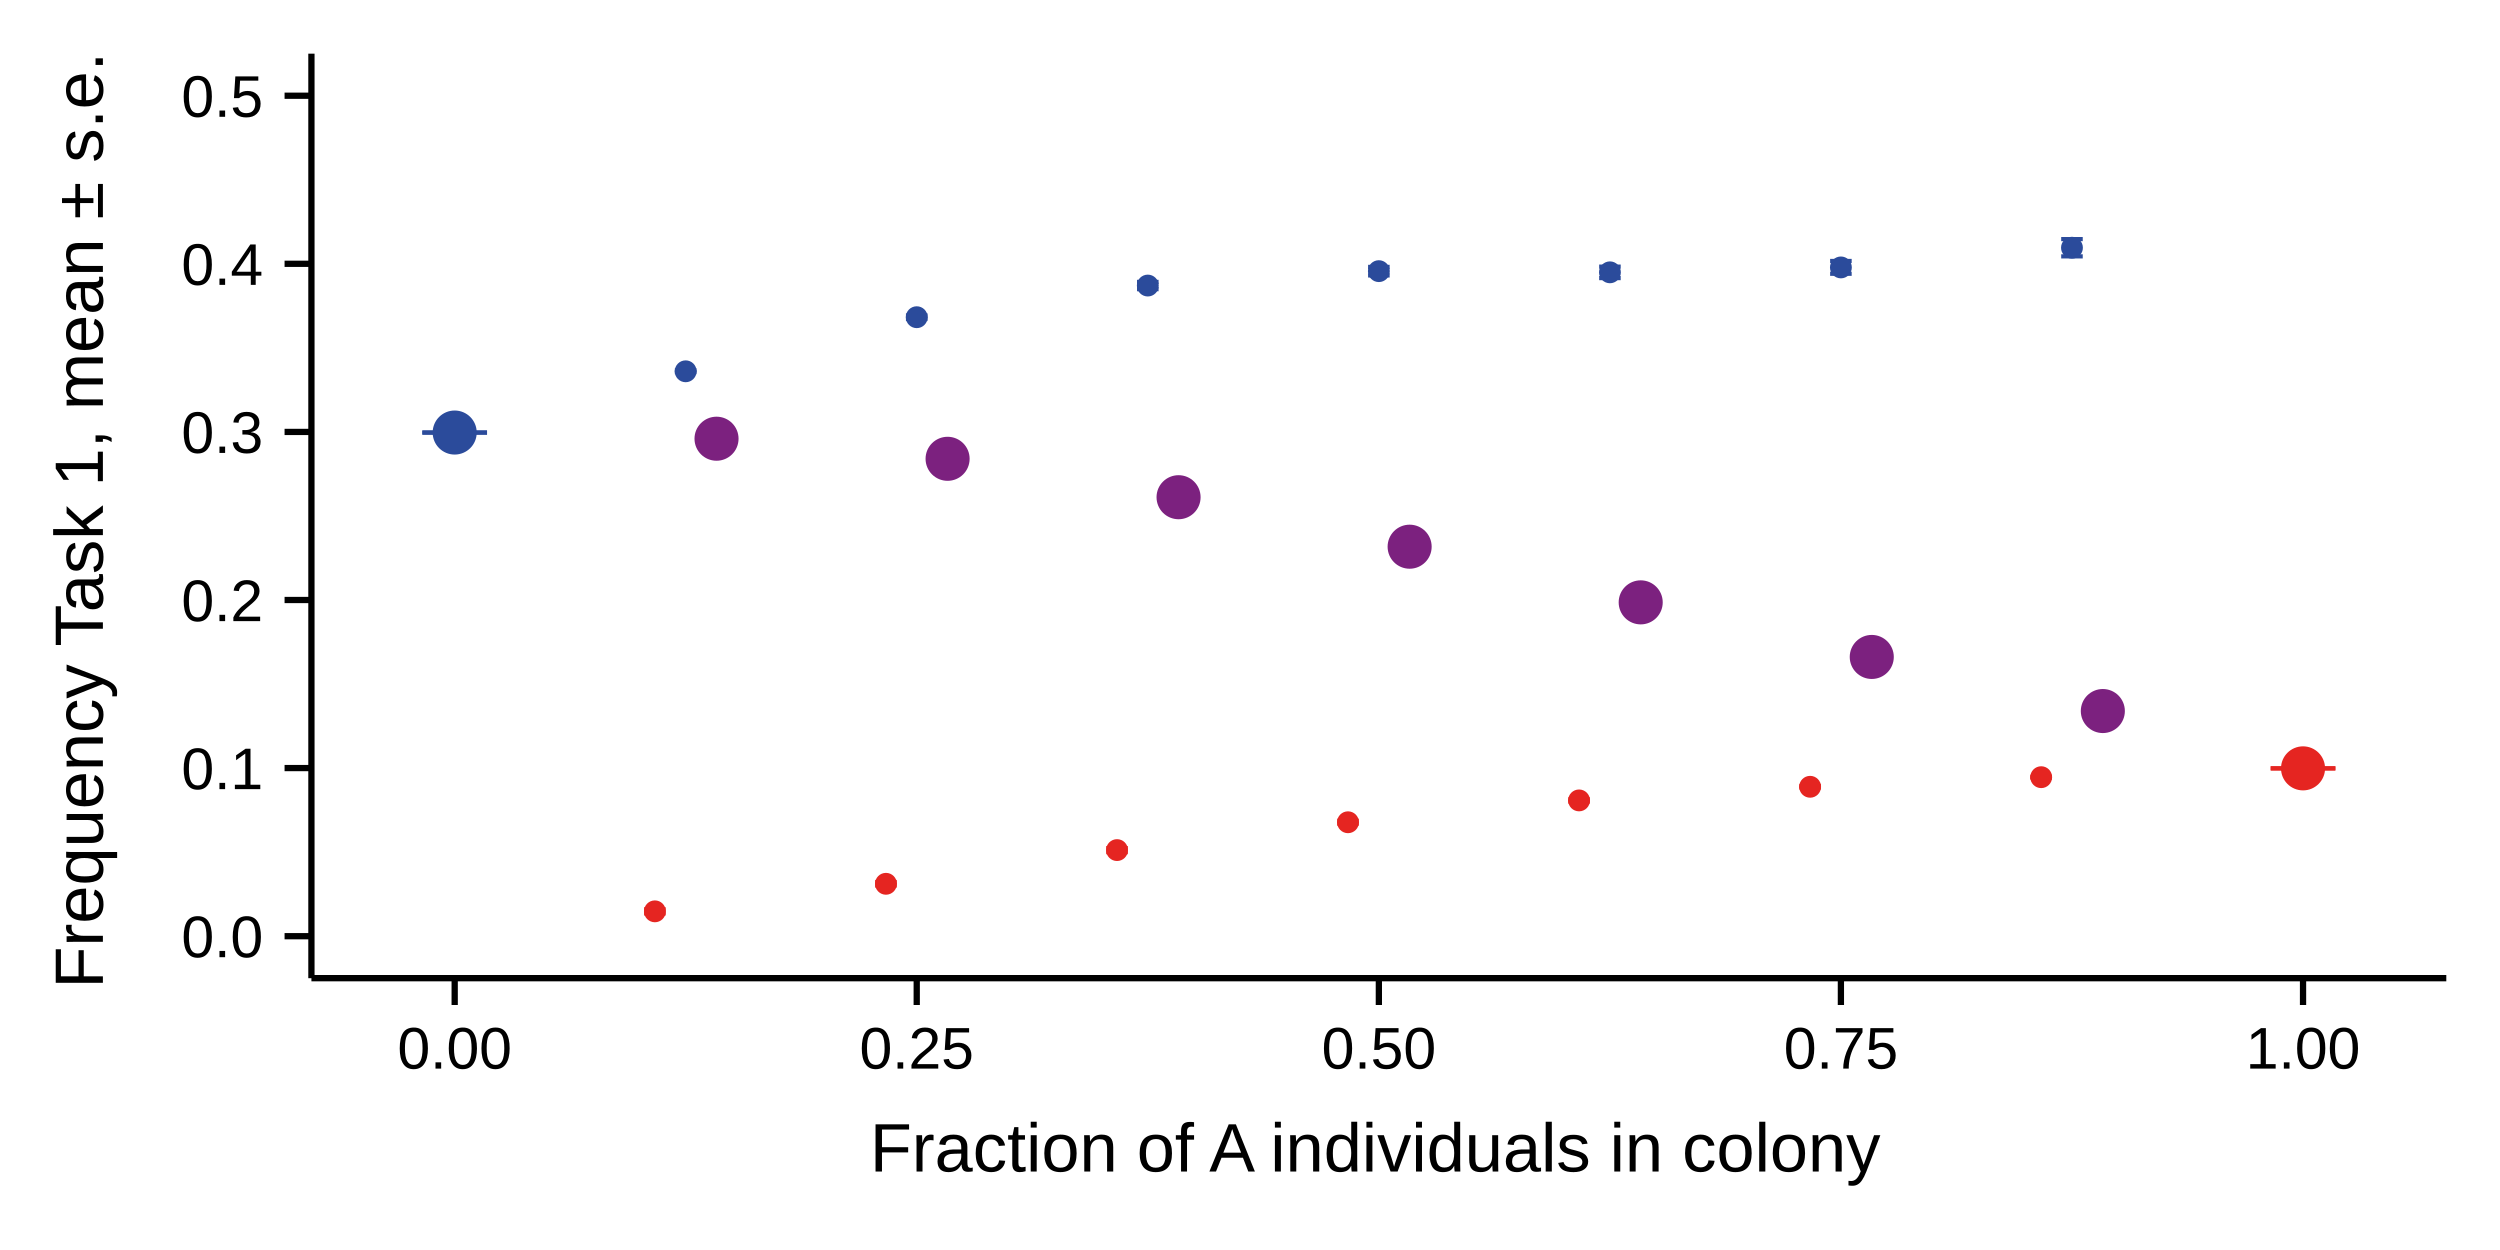
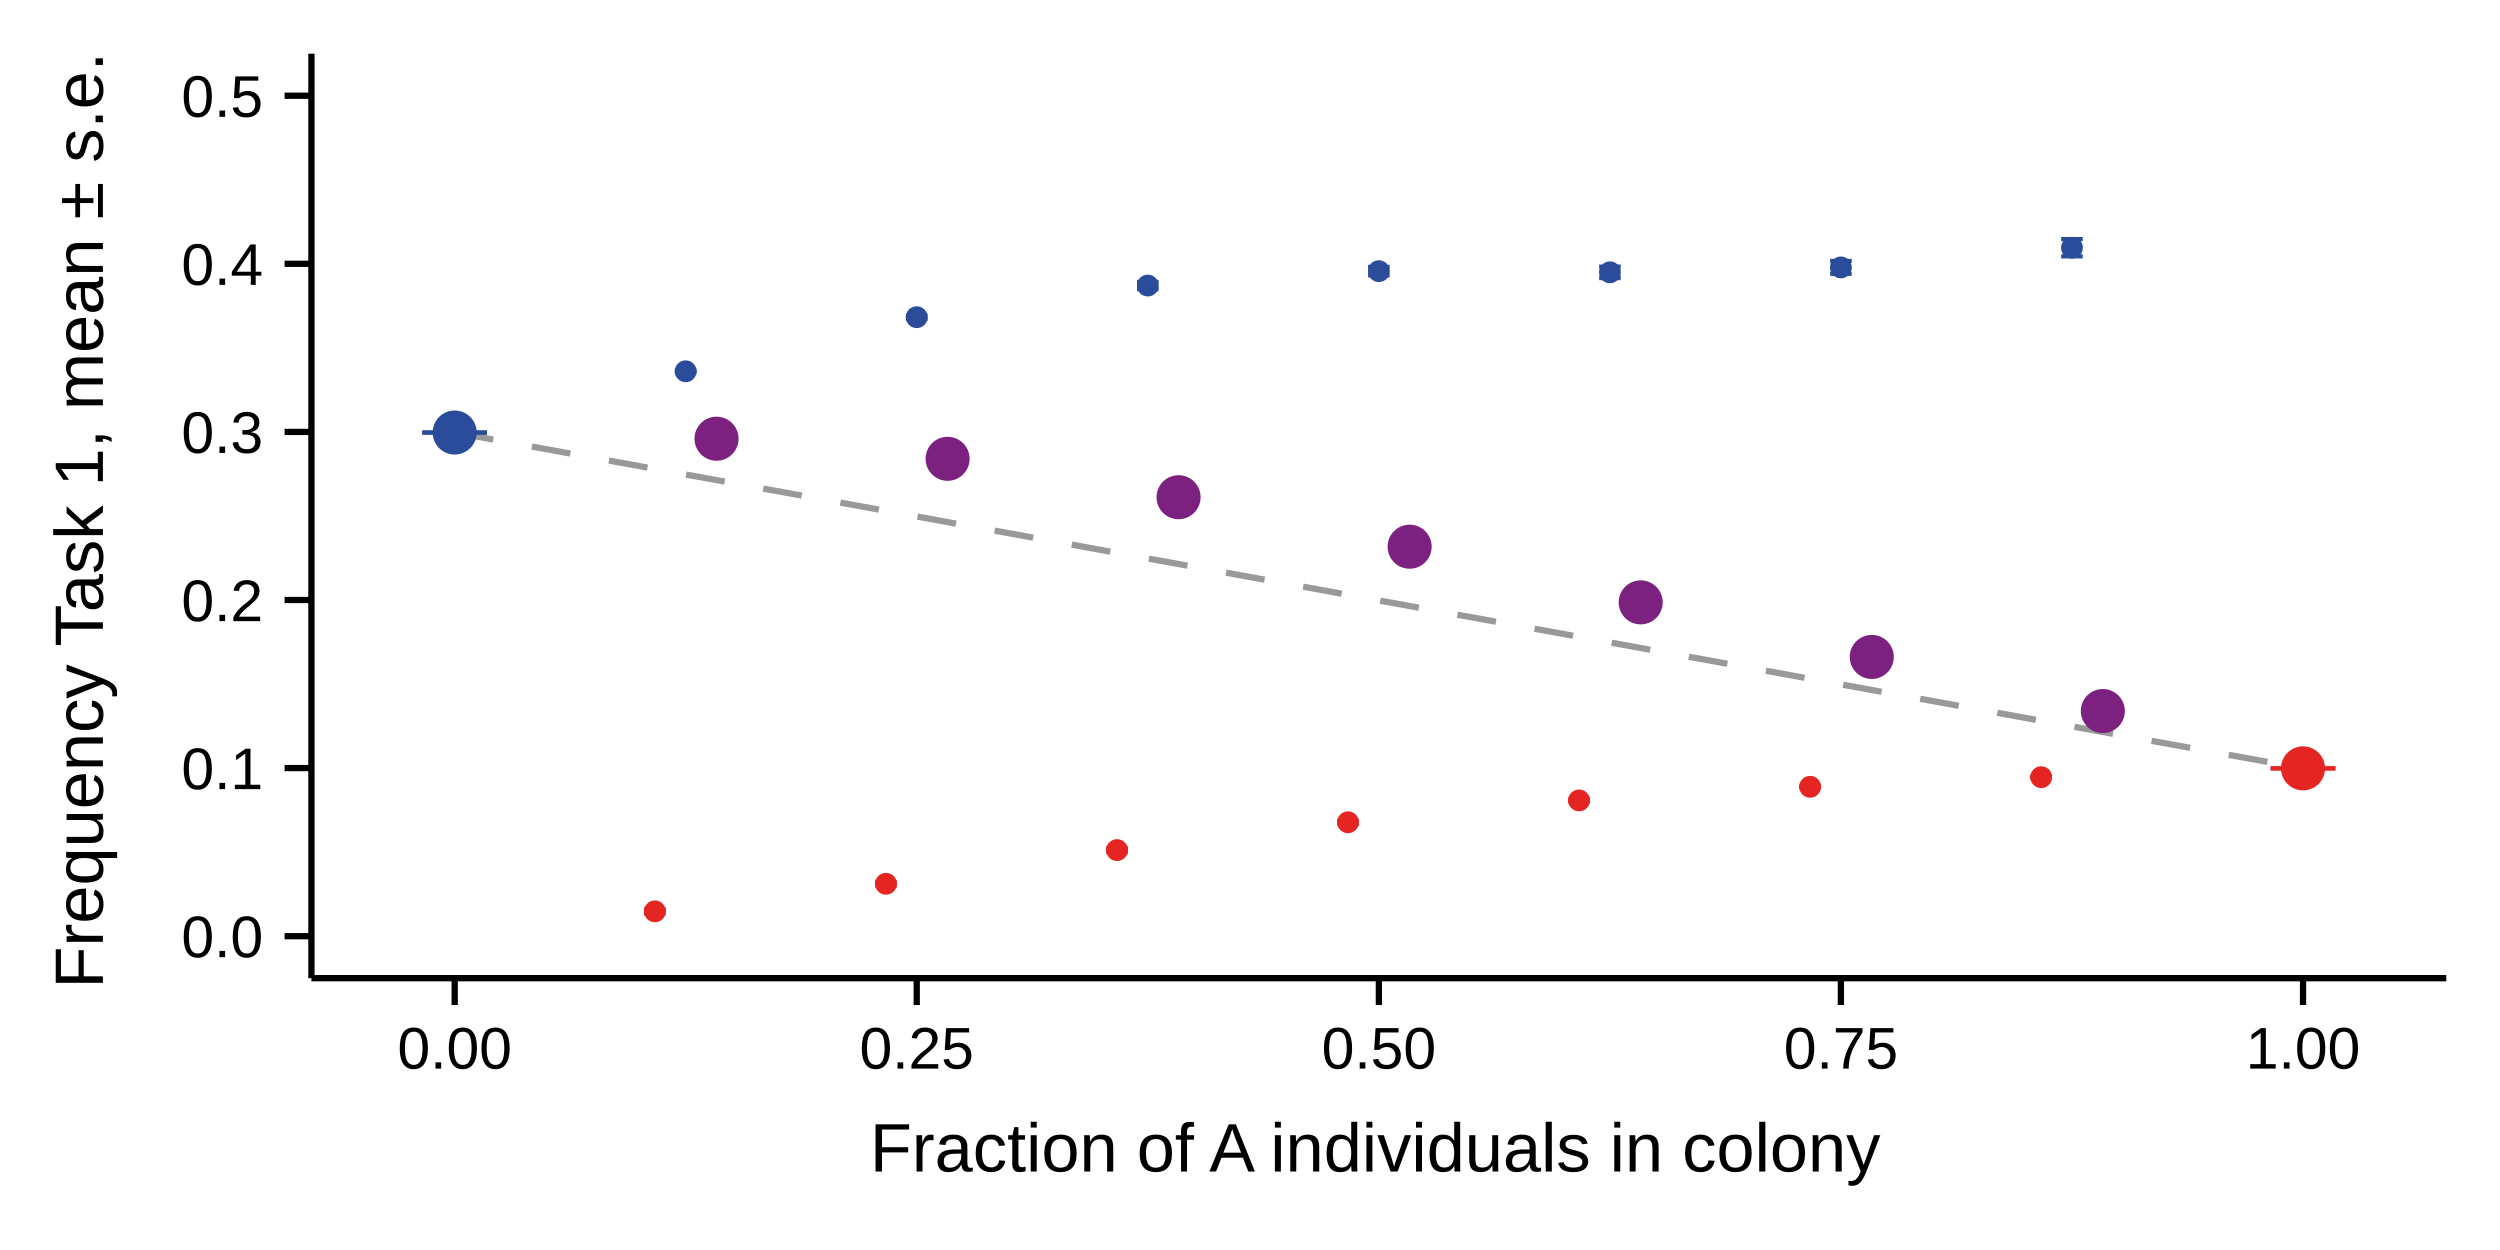
<svg xmlns="http://www.w3.org/2000/svg" viewBox="0 0 255.12 127.56">
  <defs>
    <style type="text/css">
    line, polyline, path, rect, circle {
      fill: none;
      stroke: #000000;
      stroke-linecap: round;
      stroke-linejoin: round;
      stroke-miterlimit: 10.00;
    }
  </style>
  </defs>
  <rect width="100%" height="100%" style="stroke: none; fill: #FFFFFF;" />
  <rect x="0.00" y="-0.00" width="255.12" height="127.56" style="stroke-width: 1.07; stroke: #FFFFFF; fill: #FFFFFF;" />
  <defs>
    <clipPath id="cpMzEuNzc4MXwyNDkuNjM5fDk5LjgyNDl8NS40Nzk0NQ==">
      <rect x="31.78" y="5.48" width="217.86" height="94.35" />
    </clipPath>
  </defs>
  <rect x="31.78" y="5.48" width="217.86" height="94.35" style="stroke-width: 1.07; stroke: none; fill: #FFFFFF;" clip-path="url(#cpMzEuNzc4MXwyNDkuNjM5fDk5LjgyNDl8NS40Nzk0NQ==)" />
+   <polyline points="46.40,44.14 235.02,78.41 " style="stroke-width: 0.64; stroke: #999999; stroke-dasharray: 4.00,4.00; stroke-linecap: butt;" clip-path="url(#cpMzEuNzc4MXwyNDkuNjM5fDk5LjgyNDl8NS40Nzk0NQ==)" />
  <polyline points="43.10,44.14 49.70,44.14 " style="stroke-width: 0.43; stroke: #2B4B9B; stroke-linecap: butt;" clip-path="url(#cpMzEuNzc4MXwyNDkuNjM5fDk5LjgyNDl8NS40Nzk0NQ==)" />
  <polyline points="46.40,44.14 46.40,44.14 " style="stroke-width: 0.43; stroke: #2B4B9B; stroke-linecap: butt;" clip-path="url(#cpMzEuNzc4MXwyNDkuNjM5fDk5LjgyNDl8NS40Nzk0NQ==)" />
  <polyline points="43.10,44.14 49.70,44.14 " style="stroke-width: 0.43; stroke: #2B4B9B; stroke-linecap: butt;" clip-path="url(#cpMzEuNzc4MXwyNDkuNjM5fDk5LjgyNDl8NS40Nzk0NQ==)" />
  <polyline points="72.02,44.72 74.22,44.72 " style="stroke-width: 0.43; stroke: #7C217F; stroke-linecap: butt;" clip-path="url(#cpMzEuNzc4MXwyNDkuNjM5fDk5LjgyNDl8NS40Nzk0NQ==)" />
  <polyline points="73.12,44.72 73.12,44.83 " style="stroke-width: 0.43; stroke: #7C217F; stroke-linecap: butt;" clip-path="url(#cpMzEuNzc4MXwyNDkuNjM5fDk5LjgyNDl8NS40Nzk0NQ==)" />
  <polyline points="72.02,44.83 74.22,44.83 " style="stroke-width: 0.43; stroke: #7C217F; stroke-linecap: butt;" clip-path="url(#cpMzEuNzc4MXwyNDkuNjM5fDk5LjgyNDl8NS40Nzk0NQ==)" />
  <polyline points="68.87,37.79 71.07,37.79 " style="stroke-width: 0.43; stroke: #2B4B9B; stroke-linecap: butt;" clip-path="url(#cpMzEuNzc4MXwyNDkuNjM5fDk5LjgyNDl8NS40Nzk0NQ==)" />
  <polyline points="69.97,37.79 69.97,37.98 " style="stroke-width: 0.43; stroke: #2B4B9B; stroke-linecap: butt;" clip-path="url(#cpMzEuNzc4MXwyNDkuNjM5fDk5LjgyNDl8NS40Nzk0NQ==)" />
  <polyline points="68.87,37.98 71.07,37.98 " style="stroke-width: 0.43; stroke: #2B4B9B; stroke-linecap: butt;" clip-path="url(#cpMzEuNzc4MXwyNDkuNjM5fDk5LjgyNDl8NS40Nzk0NQ==)" />
  <polyline points="65.73,92.79 67.93,92.79 " style="stroke-width: 0.43; stroke: #E52521; stroke-linecap: butt;" clip-path="url(#cpMzEuNzc4MXwyNDkuNjM5fDk5LjgyNDl8NS40Nzk0NQ==)" />
  <polyline points="66.83,92.79 66.83,93.21 " style="stroke-width: 0.43; stroke: #E52521; stroke-linecap: butt;" clip-path="url(#cpMzEuNzc4MXwyNDkuNjM5fDk5LjgyNDl8NS40Nzk0NQ==)" />
  <polyline points="65.73,93.21 67.93,93.21 " style="stroke-width: 0.43; stroke: #E52521; stroke-linecap: butt;" clip-path="url(#cpMzEuNzc4MXwyNDkuNjM5fDk5LjgyNDl8NS40Nzk0NQ==)" />
  <polyline points="95.60,46.73 97.80,46.73 " style="stroke-width: 0.43; stroke: #7C217F; stroke-linecap: butt;" clip-path="url(#cpMzEuNzc4MXwyNDkuNjM5fDk5LjgyNDl8NS40Nzk0NQ==)" />
  <polyline points="96.70,46.73 96.70,46.91 " style="stroke-width: 0.43; stroke: #7C217F; stroke-linecap: butt;" clip-path="url(#cpMzEuNzc4MXwyNDkuNjM5fDk5LjgyNDl8NS40Nzk0NQ==)" />
  <polyline points="95.60,46.91 97.80,46.91 " style="stroke-width: 0.43; stroke: #7C217F; stroke-linecap: butt;" clip-path="url(#cpMzEuNzc4MXwyNDkuNjM5fDk5LjgyNDl8NS40Nzk0NQ==)" />
  <polyline points="92.45,32.19 94.65,32.19 " style="stroke-width: 0.43; stroke: #2B4B9B; stroke-linecap: butt;" clip-path="url(#cpMzEuNzc4MXwyNDkuNjM5fDk5LjgyNDl8NS40Nzk0NQ==)" />
  <polyline points="93.55,32.19 93.55,32.55 " style="stroke-width: 0.43; stroke: #2B4B9B; stroke-linecap: butt;" clip-path="url(#cpMzEuNzc4MXwyNDkuNjM5fDk5LjgyNDl8NS40Nzk0NQ==)" />
  <polyline points="92.45,32.55 94.65,32.55 " style="stroke-width: 0.43; stroke: #2B4B9B; stroke-linecap: butt;" clip-path="url(#cpMzEuNzc4MXwyNDkuNjM5fDk5LjgyNDl8NS40Nzk0NQ==)" />
  <polyline points="89.31,90.01 91.51,90.01 " style="stroke-width: 0.43; stroke: #E52521; stroke-linecap: butt;" clip-path="url(#cpMzEuNzc4MXwyNDkuNjM5fDk5LjgyNDl8NS40Nzk0NQ==)" />
  <polyline points="90.41,90.01 90.41,90.36 " style="stroke-width: 0.43; stroke: #E52521; stroke-linecap: butt;" clip-path="url(#cpMzEuNzc4MXwyNDkuNjM5fDk5LjgyNDl8NS40Nzk0NQ==)" />
  <polyline points="89.31,90.36 91.51,90.36 " style="stroke-width: 0.43; stroke: #E52521; stroke-linecap: butt;" clip-path="url(#cpMzEuNzc4MXwyNDkuNjM5fDk5LjgyNDl8NS40Nzk0NQ==)" />
  <polyline points="119.17,50.59 121.37,50.59 " style="stroke-width: 0.43; stroke: #7C217F; stroke-linecap: butt;" clip-path="url(#cpMzEuNzc4MXwyNDkuNjM5fDk5LjgyNDl8NS40Nzk0NQ==)" />
  <polyline points="120.27,50.59 120.27,50.90 " style="stroke-width: 0.43; stroke: #7C217F; stroke-linecap: butt;" clip-path="url(#cpMzEuNzc4MXwyNDkuNjM5fDk5LjgyNDl8NS40Nzk0NQ==)" />
  <polyline points="119.17,50.90 121.37,50.90 " style="stroke-width: 0.43; stroke: #7C217F; stroke-linecap: butt;" clip-path="url(#cpMzEuNzc4MXwyNDkuNjM5fDk5LjgyNDl8NS40Nzk0NQ==)" />
  <polyline points="116.03,28.77 118.23,28.77 " style="stroke-width: 0.43; stroke: #2B4B9B; stroke-linecap: butt;" clip-path="url(#cpMzEuNzc4MXwyNDkuNjM5fDk5LjgyNDl8NS40Nzk0NQ==)" />
  <polyline points="117.13,28.77 117.13,29.51 " style="stroke-width: 0.43; stroke: #2B4B9B; stroke-linecap: butt;" clip-path="url(#cpMzEuNzc4MXwyNDkuNjM5fDk5LjgyNDl8NS40Nzk0NQ==)" />
  <polyline points="116.03,29.51 118.23,29.51 " style="stroke-width: 0.43; stroke: #2B4B9B; stroke-linecap: butt;" clip-path="url(#cpMzEuNzc4MXwyNDkuNjM5fDk5LjgyNDl8NS40Nzk0NQ==)" />
  <polyline points="112.89,86.55 115.09,86.55 " style="stroke-width: 0.43; stroke: #E52521; stroke-linecap: butt;" clip-path="url(#cpMzEuNzc4MXwyNDkuNjM5fDk5LjgyNDl8NS40Nzk0NQ==)" />
  <polyline points="113.99,86.55 113.99,86.96 " style="stroke-width: 0.43; stroke: #E52521; stroke-linecap: butt;" clip-path="url(#cpMzEuNzc4MXwyNDkuNjM5fDk5LjgyNDl8NS40Nzk0NQ==)" />
  <polyline points="112.89,86.96 115.09,86.96 " style="stroke-width: 0.43; stroke: #E52521; stroke-linecap: butt;" clip-path="url(#cpMzEuNzc4MXwyNDkuNjM5fDk5LjgyNDl8NS40Nzk0NQ==)" />
  <polyline points="142.75,55.64 144.95,55.64 " style="stroke-width: 0.43; stroke: #7C217F; stroke-linecap: butt;" clip-path="url(#cpMzEuNzc4MXwyNDkuNjM5fDk5LjgyNDl8NS40Nzk0NQ==)" />
  <polyline points="143.85,55.64 143.85,55.93 " style="stroke-width: 0.43; stroke: #7C217F; stroke-linecap: butt;" clip-path="url(#cpMzEuNzc4MXwyNDkuNjM5fDk5LjgyNDl8NS40Nzk0NQ==)" />
  <polyline points="142.75,55.93 144.95,55.93 " style="stroke-width: 0.43; stroke: #7C217F; stroke-linecap: butt;" clip-path="url(#cpMzEuNzc4MXwyNDkuNjM5fDk5LjgyNDl8NS40Nzk0NQ==)" />
  <polyline points="139.61,27.24 141.81,27.24 " style="stroke-width: 0.43; stroke: #2B4B9B; stroke-linecap: butt;" clip-path="url(#cpMzEuNzc4MXwyNDkuNjM5fDk5LjgyNDl8NS40Nzk0NQ==)" />
  <polyline points="140.71,27.24 140.71,28.11 " style="stroke-width: 0.43; stroke: #2B4B9B; stroke-linecap: butt;" clip-path="url(#cpMzEuNzc4MXwyNDkuNjM5fDk5LjgyNDl8NS40Nzk0NQ==)" />
  <polyline points="139.61,28.11 141.81,28.11 " style="stroke-width: 0.43; stroke: #2B4B9B; stroke-linecap: butt;" clip-path="url(#cpMzEuNzc4MXwyNDkuNjM5fDk5LjgyNDl8NS40Nzk0NQ==)" />
  <polyline points="136.46,83.76 138.66,83.76 " style="stroke-width: 0.43; stroke: #E52521; stroke-linecap: butt;" clip-path="url(#cpMzEuNzc4MXwyNDkuNjM5fDk5LjgyNDl8NS40Nzk0NQ==)" />
  <polyline points="137.56,83.76 137.56,84.05 " style="stroke-width: 0.43; stroke: #E52521; stroke-linecap: butt;" clip-path="url(#cpMzEuNzc4MXwyNDkuNjM5fDk5LjgyNDl8NS40Nzk0NQ==)" />
  <polyline points="136.46,84.05 138.66,84.05 " style="stroke-width: 0.43; stroke: #E52521; stroke-linecap: butt;" clip-path="url(#cpMzEuNzc4MXwyNDkuNjM5fDk5LjgyNDl8NS40Nzk0NQ==)" />
  <polyline points="166.33,61.33 168.53,61.33 " style="stroke-width: 0.43; stroke: #7C217F; stroke-linecap: butt;" clip-path="url(#cpMzEuNzc4MXwyNDkuNjM5fDk5LjgyNDl8NS40Nzk0NQ==)" />
  <polyline points="167.43,61.33 167.43,61.62 " style="stroke-width: 0.43; stroke: #7C217F; stroke-linecap: butt;" clip-path="url(#cpMzEuNzc4MXwyNDkuNjM5fDk5LjgyNDl8NS40Nzk0NQ==)" />
  <polyline points="166.33,61.62 168.53,61.62 " style="stroke-width: 0.43; stroke: #7C217F; stroke-linecap: butt;" clip-path="url(#cpMzEuNzc4MXwyNDkuNjM5fDk5LjgyNDl8NS40Nzk0NQ==)" />
  <polyline points="163.19,27.21 165.39,27.21 " style="stroke-width: 0.43; stroke: #2B4B9B; stroke-linecap: butt;" clip-path="url(#cpMzEuNzc4MXwyNDkuNjM5fDk5LjgyNDl8NS40Nzk0NQ==)" />
  <polyline points="164.29,27.21 164.29,28.38 " style="stroke-width: 0.43; stroke: #2B4B9B; stroke-linecap: butt;" clip-path="url(#cpMzEuNzc4MXwyNDkuNjM5fDk5LjgyNDl8NS40Nzk0NQ==)" />
  <polyline points="163.19,28.38 165.39,28.38 " style="stroke-width: 0.43; stroke: #2B4B9B; stroke-linecap: butt;" clip-path="url(#cpMzEuNzc4MXwyNDkuNjM5fDk5LjgyNDl8NS40Nzk0NQ==)" />
  <polyline points="160.04,81.57 162.24,81.57 " style="stroke-width: 0.43; stroke: #E52521; stroke-linecap: butt;" clip-path="url(#cpMzEuNzc4MXwyNDkuNjM5fDk5LjgyNDl8NS40Nzk0NQ==)" />
  <polyline points="161.14,81.57 161.14,81.80 " style="stroke-width: 0.43; stroke: #E52521; stroke-linecap: butt;" clip-path="url(#cpMzEuNzc4MXwyNDkuNjM5fDk5LjgyNDl8NS40Nzk0NQ==)" />
  <polyline points="160.04,81.80 162.24,81.80 " style="stroke-width: 0.43; stroke: #E52521; stroke-linecap: butt;" clip-path="url(#cpMzEuNzc4MXwyNDkuNjM5fDk5LjgyNDl8NS40Nzk0NQ==)" />
  <polyline points="189.91,66.93 192.11,66.93 " style="stroke-width: 0.43; stroke: #7C217F; stroke-linecap: butt;" clip-path="url(#cpMzEuNzc4MXwyNDkuNjM5fDk5LjgyNDl8NS40Nzk0NQ==)" />
  <polyline points="191.01,66.93 191.01,67.15 " style="stroke-width: 0.43; stroke: #7C217F; stroke-linecap: butt;" clip-path="url(#cpMzEuNzc4MXwyNDkuNjM5fDk5LjgyNDl8NS40Nzk0NQ==)" />
  <polyline points="189.91,67.15 192.11,67.15 " style="stroke-width: 0.43; stroke: #7C217F; stroke-linecap: butt;" clip-path="url(#cpMzEuNzc4MXwyNDkuNjM5fDk5LjgyNDl8NS40Nzk0NQ==)" />
  <polyline points="186.76,26.63 188.96,26.63 " style="stroke-width: 0.43; stroke: #2B4B9B; stroke-linecap: butt;" clip-path="url(#cpMzEuNzc4MXwyNDkuNjM5fDk5LjgyNDl8NS40Nzk0NQ==)" />
  <polyline points="187.86,26.63 187.86,27.94 " style="stroke-width: 0.43; stroke: #2B4B9B; stroke-linecap: butt;" clip-path="url(#cpMzEuNzc4MXwyNDkuNjM5fDk5LjgyNDl8NS40Nzk0NQ==)" />
  <polyline points="186.76,27.94 188.96,27.94 " style="stroke-width: 0.43; stroke: #2B4B9B; stroke-linecap: butt;" clip-path="url(#cpMzEuNzc4MXwyNDkuNjM5fDk5LjgyNDl8NS40Nzk0NQ==)" />
  <polyline points="183.62,80.21 185.82,80.21 " style="stroke-width: 0.43; stroke: #E52521; stroke-linecap: butt;" clip-path="url(#cpMzEuNzc4MXwyNDkuNjM5fDk5LjgyNDl8NS40Nzk0NQ==)" />
  <polyline points="184.72,80.21 184.72,80.36 " style="stroke-width: 0.43; stroke: #E52521; stroke-linecap: butt;" clip-path="url(#cpMzEuNzc4MXwyNDkuNjM5fDk5LjgyNDl8NS40Nzk0NQ==)" />
  <polyline points="183.62,80.36 185.82,80.36 " style="stroke-width: 0.43; stroke: #E52521; stroke-linecap: butt;" clip-path="url(#cpMzEuNzc4MXwyNDkuNjM5fDk5LjgyNDl8NS40Nzk0NQ==)" />
  <polyline points="213.49,72.48 215.69,72.48 " style="stroke-width: 0.43; stroke: #7C217F; stroke-linecap: butt;" clip-path="url(#cpMzEuNzc4MXwyNDkuNjM5fDk5LjgyNDl8NS40Nzk0NQ==)" />
  <polyline points="214.59,72.48 214.59,72.63 " style="stroke-width: 0.43; stroke: #7C217F; stroke-linecap: butt;" clip-path="url(#cpMzEuNzc4MXwyNDkuNjM5fDk5LjgyNDl8NS40Nzk0NQ==)" />
  <polyline points="213.49,72.63 215.69,72.63 " style="stroke-width: 0.43; stroke: #7C217F; stroke-linecap: butt;" clip-path="url(#cpMzEuNzc4MXwyNDkuNjM5fDk5LjgyNDl8NS40Nzk0NQ==)" />
  <polyline points="210.34,24.40 212.54,24.40 " style="stroke-width: 0.43; stroke: #2B4B9B; stroke-linecap: butt;" clip-path="url(#cpMzEuNzc4MXwyNDkuNjM5fDk5LjgyNDl8NS40Nzk0NQ==)" />
  <polyline points="211.44,24.40 211.44,26.16 " style="stroke-width: 0.43; stroke: #2B4B9B; stroke-linecap: butt;" clip-path="url(#cpMzEuNzc4MXwyNDkuNjM5fDk5LjgyNDl8NS40Nzk0NQ==)" />
  <polyline points="210.34,26.16 212.54,26.16 " style="stroke-width: 0.43; stroke: #2B4B9B; stroke-linecap: butt;" clip-path="url(#cpMzEuNzc4MXwyNDkuNjM5fDk5LjgyNDl8NS40Nzk0NQ==)" />
  <polyline points="207.20,79.27 209.40,79.27 " style="stroke-width: 0.43; stroke: #E52521; stroke-linecap: butt;" clip-path="url(#cpMzEuNzc4MXwyNDkuNjM5fDk5LjgyNDl8NS40Nzk0NQ==)" />
  <polyline points="208.30,79.27 208.30,79.35 " style="stroke-width: 0.43; stroke: #E52521; stroke-linecap: butt;" clip-path="url(#cpMzEuNzc4MXwyNDkuNjM5fDk5LjgyNDl8NS40Nzk0NQ==)" />
  <polyline points="207.20,79.35 209.40,79.35 " style="stroke-width: 0.43; stroke: #E52521; stroke-linecap: butt;" clip-path="url(#cpMzEuNzc4MXwyNDkuNjM5fDk5LjgyNDl8NS40Nzk0NQ==)" />
  <polyline points="231.72,78.41 238.32,78.41 " style="stroke-width: 0.43; stroke: #E52521; stroke-linecap: butt;" clip-path="url(#cpMzEuNzc4MXwyNDkuNjM5fDk5LjgyNDl8NS40Nzk0NQ==)" />
  <polyline points="235.02,78.41 235.02,78.41 " style="stroke-width: 0.43; stroke: #E52521; stroke-linecap: butt;" clip-path="url(#cpMzEuNzc4MXwyNDkuNjM5fDk5LjgyNDl8NS40Nzk0NQ==)" />
  <polyline points="231.72,78.41 238.32,78.41 " style="stroke-width: 0.43; stroke: #E52521; stroke-linecap: butt;" clip-path="url(#cpMzEuNzc4MXwyNDkuNjM5fDk5LjgyNDl8NS40Nzk0NQ==)" />
  <circle cx="46.40" cy="44.14" r="1.42pt" style="stroke-width: 0.71; stroke: #2B4B9B; fill: #2B4B9B;" clip-path="url(#cpMzEuNzc4MXwyNDkuNjM5fDk5LjgyNDl8NS40Nzk0NQ==)" />
  <circle cx="73.12" cy="44.77" r="1.42pt" style="stroke-width: 0.71; stroke: #7C217F; fill: #7C217F;" clip-path="url(#cpMzEuNzc4MXwyNDkuNjM5fDk5LjgyNDl8NS40Nzk0NQ==)" />
  <circle cx="69.97" cy="37.89" r="0.57pt" style="stroke-width: 0.71; stroke: #2B4B9B; fill: #2B4B9B;" clip-path="url(#cpMzEuNzc4MXwyNDkuNjM5fDk5LjgyNDl8NS40Nzk0NQ==)" />
  <circle cx="66.83" cy="93.00" r="0.57pt" style="stroke-width: 0.71; stroke: #E52521; fill: #E52521;" clip-path="url(#cpMzEuNzc4MXwyNDkuNjM5fDk5LjgyNDl8NS40Nzk0NQ==)" />
  <circle cx="96.70" cy="46.82" r="1.42pt" style="stroke-width: 0.71; stroke: #7C217F; fill: #7C217F;" clip-path="url(#cpMzEuNzc4MXwyNDkuNjM5fDk5LjgyNDl8NS40Nzk0NQ==)" />
  <circle cx="93.55" cy="32.37" r="0.57pt" style="stroke-width: 0.71; stroke: #2B4B9B; fill: #2B4B9B;" clip-path="url(#cpMzEuNzc4MXwyNDkuNjM5fDk5LjgyNDl8NS40Nzk0NQ==)" />
  <circle cx="90.41" cy="90.19" r="0.57pt" style="stroke-width: 0.71; stroke: #E52521; fill: #E52521;" clip-path="url(#cpMzEuNzc4MXwyNDkuNjM5fDk5LjgyNDl8NS40Nzk0NQ==)" />
  <circle cx="120.27" cy="50.74" r="1.42pt" style="stroke-width: 0.71; stroke: #7C217F; fill: #7C217F;" clip-path="url(#cpMzEuNzc4MXwyNDkuNjM5fDk5LjgyNDl8NS40Nzk0NQ==)" />
  <circle cx="117.13" cy="29.14" r="0.57pt" style="stroke-width: 0.71; stroke: #2B4B9B; fill: #2B4B9B;" clip-path="url(#cpMzEuNzc4MXwyNDkuNjM5fDk5LjgyNDl8NS40Nzk0NQ==)" />
  <circle cx="113.99" cy="86.75" r="0.57pt" style="stroke-width: 0.71; stroke: #E52521; fill: #E52521;" clip-path="url(#cpMzEuNzc4MXwyNDkuNjM5fDk5LjgyNDl8NS40Nzk0NQ==)" />
  <circle cx="143.85" cy="55.79" r="1.42pt" style="stroke-width: 0.71; stroke: #7C217F; fill: #7C217F;" clip-path="url(#cpMzEuNzc4MXwyNDkuNjM5fDk5LjgyNDl8NS40Nzk0NQ==)" />
  <circle cx="140.71" cy="27.67" r="0.57pt" style="stroke-width: 0.71; stroke: #2B4B9B; fill: #2B4B9B;" clip-path="url(#cpMzEuNzc4MXwyNDkuNjM5fDk5LjgyNDl8NS40Nzk0NQ==)" />
  <circle cx="137.56" cy="83.91" r="0.57pt" style="stroke-width: 0.71; stroke: #E52521; fill: #E52521;" clip-path="url(#cpMzEuNzc4MXwyNDkuNjM5fDk5LjgyNDl8NS40Nzk0NQ==)" />
  <circle cx="167.43" cy="61.47" r="1.42pt" style="stroke-width: 0.71; stroke: #7C217F; fill: #7C217F;" clip-path="url(#cpMzEuNzc4MXwyNDkuNjM5fDk5LjgyNDl8NS40Nzk0NQ==)" />
  <circle cx="164.29" cy="27.79" r="0.57pt" style="stroke-width: 0.71; stroke: #2B4B9B; fill: #2B4B9B;" clip-path="url(#cpMzEuNzc4MXwyNDkuNjM5fDk5LjgyNDl8NS40Nzk0NQ==)" />
  <circle cx="161.14" cy="81.68" r="0.57pt" style="stroke-width: 0.71; stroke: #E52521; fill: #E52521;" clip-path="url(#cpMzEuNzc4MXwyNDkuNjM5fDk5LjgyNDl8NS40Nzk0NQ==)" />
  <circle cx="191.01" cy="67.04" r="1.42pt" style="stroke-width: 0.71; stroke: #7C217F; fill: #7C217F;" clip-path="url(#cpMzEuNzc4MXwyNDkuNjM5fDk5LjgyNDl8NS40Nzk0NQ==)" />
  <circle cx="187.86" cy="27.29" r="0.57pt" style="stroke-width: 0.71; stroke: #2B4B9B; fill: #2B4B9B;" clip-path="url(#cpMzEuNzc4MXwyNDkuNjM5fDk5LjgyNDl8NS40Nzk0NQ==)" />
  <circle cx="184.72" cy="80.29" r="0.57pt" style="stroke-width: 0.71; stroke: #E52521; fill: #E52521;" clip-path="url(#cpMzEuNzc4MXwyNDkuNjM5fDk5LjgyNDl8NS40Nzk0NQ==)" />
  <circle cx="214.59" cy="72.56" r="1.42pt" style="stroke-width: 0.71; stroke: #7C217F; fill: #7C217F;" clip-path="url(#cpMzEuNzc4MXwyNDkuNjM5fDk5LjgyNDl8NS40Nzk0NQ==)" />
  <circle cx="211.44" cy="25.28" r="0.57pt" style="stroke-width: 0.71; stroke: #2B4B9B; fill: #2B4B9B;" clip-path="url(#cpMzEuNzc4MXwyNDkuNjM5fDk5LjgyNDl8NS40Nzk0NQ==)" />
  <circle cx="208.30" cy="79.31" r="0.57pt" style="stroke-width: 0.71; stroke: #E52521; fill: #E52521;" clip-path="url(#cpMzEuNzc4MXwyNDkuNjM5fDk5LjgyNDl8NS40Nzk0NQ==)" />
  <circle cx="235.02" cy="78.41" r="1.42pt" style="stroke-width: 0.71; stroke: #E52521; fill: #E52521;" clip-path="url(#cpMzEuNzc4MXwyNDkuNjM5fDk5LjgyNDl8NS40Nzk0NQ==)" />
  <defs>
    <clipPath id="cpMHwyNTUuMTE4fDEyNy41NTl8MA==">
      <rect x="0.00" y="0.00" width="255.12" height="127.56" />
    </clipPath>
  </defs>
  <polyline points="31.78,99.82 31.78,5.48 " style="stroke-width: 0.64; stroke-linecap: butt;" clip-path="url(#cpMHwyNTUuMTE4fDEyNy41NTl8MA==)" />
  <g clip-path="url(#cpMHwyNTUuMTE4fDEyNy41NTl8MA==)">
    <text x="18.51" y="97.68" style="font-size: 6.00px; font-family: Arial;" textLength="8.34px" lengthAdjust="spacingAndGlyphs">0.0</text>
  </g>
  <g clip-path="url(#cpMHwyNTUuMTE4fDEyNy41NTl8MA==)">
    <text x="18.51" y="80.53" style="font-size: 6.00px; font-family: Arial;" textLength="8.34px" lengthAdjust="spacingAndGlyphs">0.1</text>
  </g>
  <g clip-path="url(#cpMHwyNTUuMTE4fDEyNy41NTl8MA==)">
    <text x="18.51" y="63.38" style="font-size: 6.00px; font-family: Arial;" textLength="8.34px" lengthAdjust="spacingAndGlyphs">0.2</text>
  </g>
  <g clip-path="url(#cpMHwyNTUuMTE4fDEyNy41NTl8MA==)">
    <text x="18.51" y="46.22" style="font-size: 6.00px; font-family: Arial;" textLength="8.34px" lengthAdjust="spacingAndGlyphs">0.3</text>
  </g>
  <g clip-path="url(#cpMHwyNTUuMTE4fDEyNy41NTl8MA==)">
    <text x="18.51" y="29.07" style="font-size: 6.00px; font-family: Arial;" textLength="8.34px" lengthAdjust="spacingAndGlyphs">0.4</text>
  </g>
  <g clip-path="url(#cpMHwyNTUuMTE4fDEyNy41NTl8MA==)">
    <text x="18.51" y="11.92" style="font-size: 6.00px; font-family: Arial;" textLength="8.34px" lengthAdjust="spacingAndGlyphs">0.5</text>
  </g>
  <polyline points="29.04,95.54 31.78,95.54 " style="stroke-width: 0.64; stroke-linecap: butt;" clip-path="url(#cpMHwyNTUuMTE4fDEyNy41NTl8MA==)" />
  <polyline points="29.04,78.38 31.78,78.38 " style="stroke-width: 0.64; stroke-linecap: butt;" clip-path="url(#cpMHwyNTUuMTE4fDEyNy41NTl8MA==)" />
  <polyline points="29.04,61.23 31.78,61.23 " style="stroke-width: 0.64; stroke-linecap: butt;" clip-path="url(#cpMHwyNTUuMTE4fDEyNy41NTl8MA==)" />
  <polyline points="29.04,44.08 31.78,44.08 " style="stroke-width: 0.64; stroke-linecap: butt;" clip-path="url(#cpMHwyNTUuMTE4fDEyNy41NTl8MA==)" />
  <polyline points="29.04,26.92 31.78,26.92 " style="stroke-width: 0.64; stroke-linecap: butt;" clip-path="url(#cpMHwyNTUuMTE4fDEyNy41NTl8MA==)" />
  <polyline points="29.04,9.77 31.78,9.77 " style="stroke-width: 0.64; stroke-linecap: butt;" clip-path="url(#cpMHwyNTUuMTE4fDEyNy41NTl8MA==)" />
  <polyline points="31.78,99.82 249.64,99.82 " style="stroke-width: 0.64; stroke-linecap: butt;" clip-path="url(#cpMHwyNTUuMTE4fDEyNy41NTl8MA==)" />
  <polyline points="46.40,102.56 46.40,99.82 " style="stroke-width: 0.64; stroke-linecap: butt;" clip-path="url(#cpMHwyNTUuMTE4fDEyNy41NTl8MA==)" />
  <polyline points="93.55,102.56 93.55,99.82 " style="stroke-width: 0.64; stroke-linecap: butt;" clip-path="url(#cpMHwyNTUuMTE4fDEyNy41NTl8MA==)" />
  <polyline points="140.71,102.56 140.71,99.82 " style="stroke-width: 0.64; stroke-linecap: butt;" clip-path="url(#cpMHwyNTUuMTE4fDEyNy41NTl8MA==)" />
  <polyline points="187.86,102.56 187.86,99.82 " style="stroke-width: 0.64; stroke-linecap: butt;" clip-path="url(#cpMHwyNTUuMTE4fDEyNy41NTl8MA==)" />
  <polyline points="235.02,102.56 235.02,99.82 " style="stroke-width: 0.64; stroke-linecap: butt;" clip-path="url(#cpMHwyNTUuMTE4fDEyNy41NTl8MA==)" />
  <g clip-path="url(#cpMHwyNTUuMTE4fDEyNy41NTl8MA==)">
    <text x="40.56" y="109.05" style="font-size: 6.00px; font-family: Arial;" textLength="11.68px" lengthAdjust="spacingAndGlyphs">0.00</text>
  </g>
  <g clip-path="url(#cpMHwyNTUuMTE4fDEyNy41NTl8MA==)">
    <text x="87.71" y="109.05" style="font-size: 6.00px; font-family: Arial;" textLength="11.68px" lengthAdjust="spacingAndGlyphs">0.25</text>
  </g>
  <g clip-path="url(#cpMHwyNTUuMTE4fDEyNy41NTl8MA==)">
    <text x="134.87" y="109.05" style="font-size: 6.00px; font-family: Arial;" textLength="11.68px" lengthAdjust="spacingAndGlyphs">0.50</text>
  </g>
  <g clip-path="url(#cpMHwyNTUuMTE4fDEyNy41NTl8MA==)">
    <text x="182.03" y="109.05" style="font-size: 6.00px; font-family: Arial;" textLength="11.68px" lengthAdjust="spacingAndGlyphs">0.75</text>
  </g>
  <g clip-path="url(#cpMHwyNTUuMTE4fDEyNy41NTl8MA==)">
    <text x="229.18" y="109.05" style="font-size: 6.00px; font-family: Arial;" textLength="11.68px" lengthAdjust="spacingAndGlyphs">1.00</text>
  </g>
  <g clip-path="url(#cpMHwyNTUuMTE4fDEyNy41NTl8MA==)">
    <text x="88.77" y="119.55" style="font-size: 7.00px; font-family: Arial;" textLength="103.89px" lengthAdjust="spacingAndGlyphs">Fraction of A individuals in colony</text>
  </g>
  <g clip-path="url(#cpMHwyNTUuMTE4fDEyNy41NTl8MA==)">
    <text transform="translate(10.50,100.87) rotate(-90)" style="font-size: 7.00px; font-family: Arial;" textLength="96.44px" lengthAdjust="spacingAndGlyphs">Frequency Task 1, mean ± s.e.</text>
  </g>
</svg>
